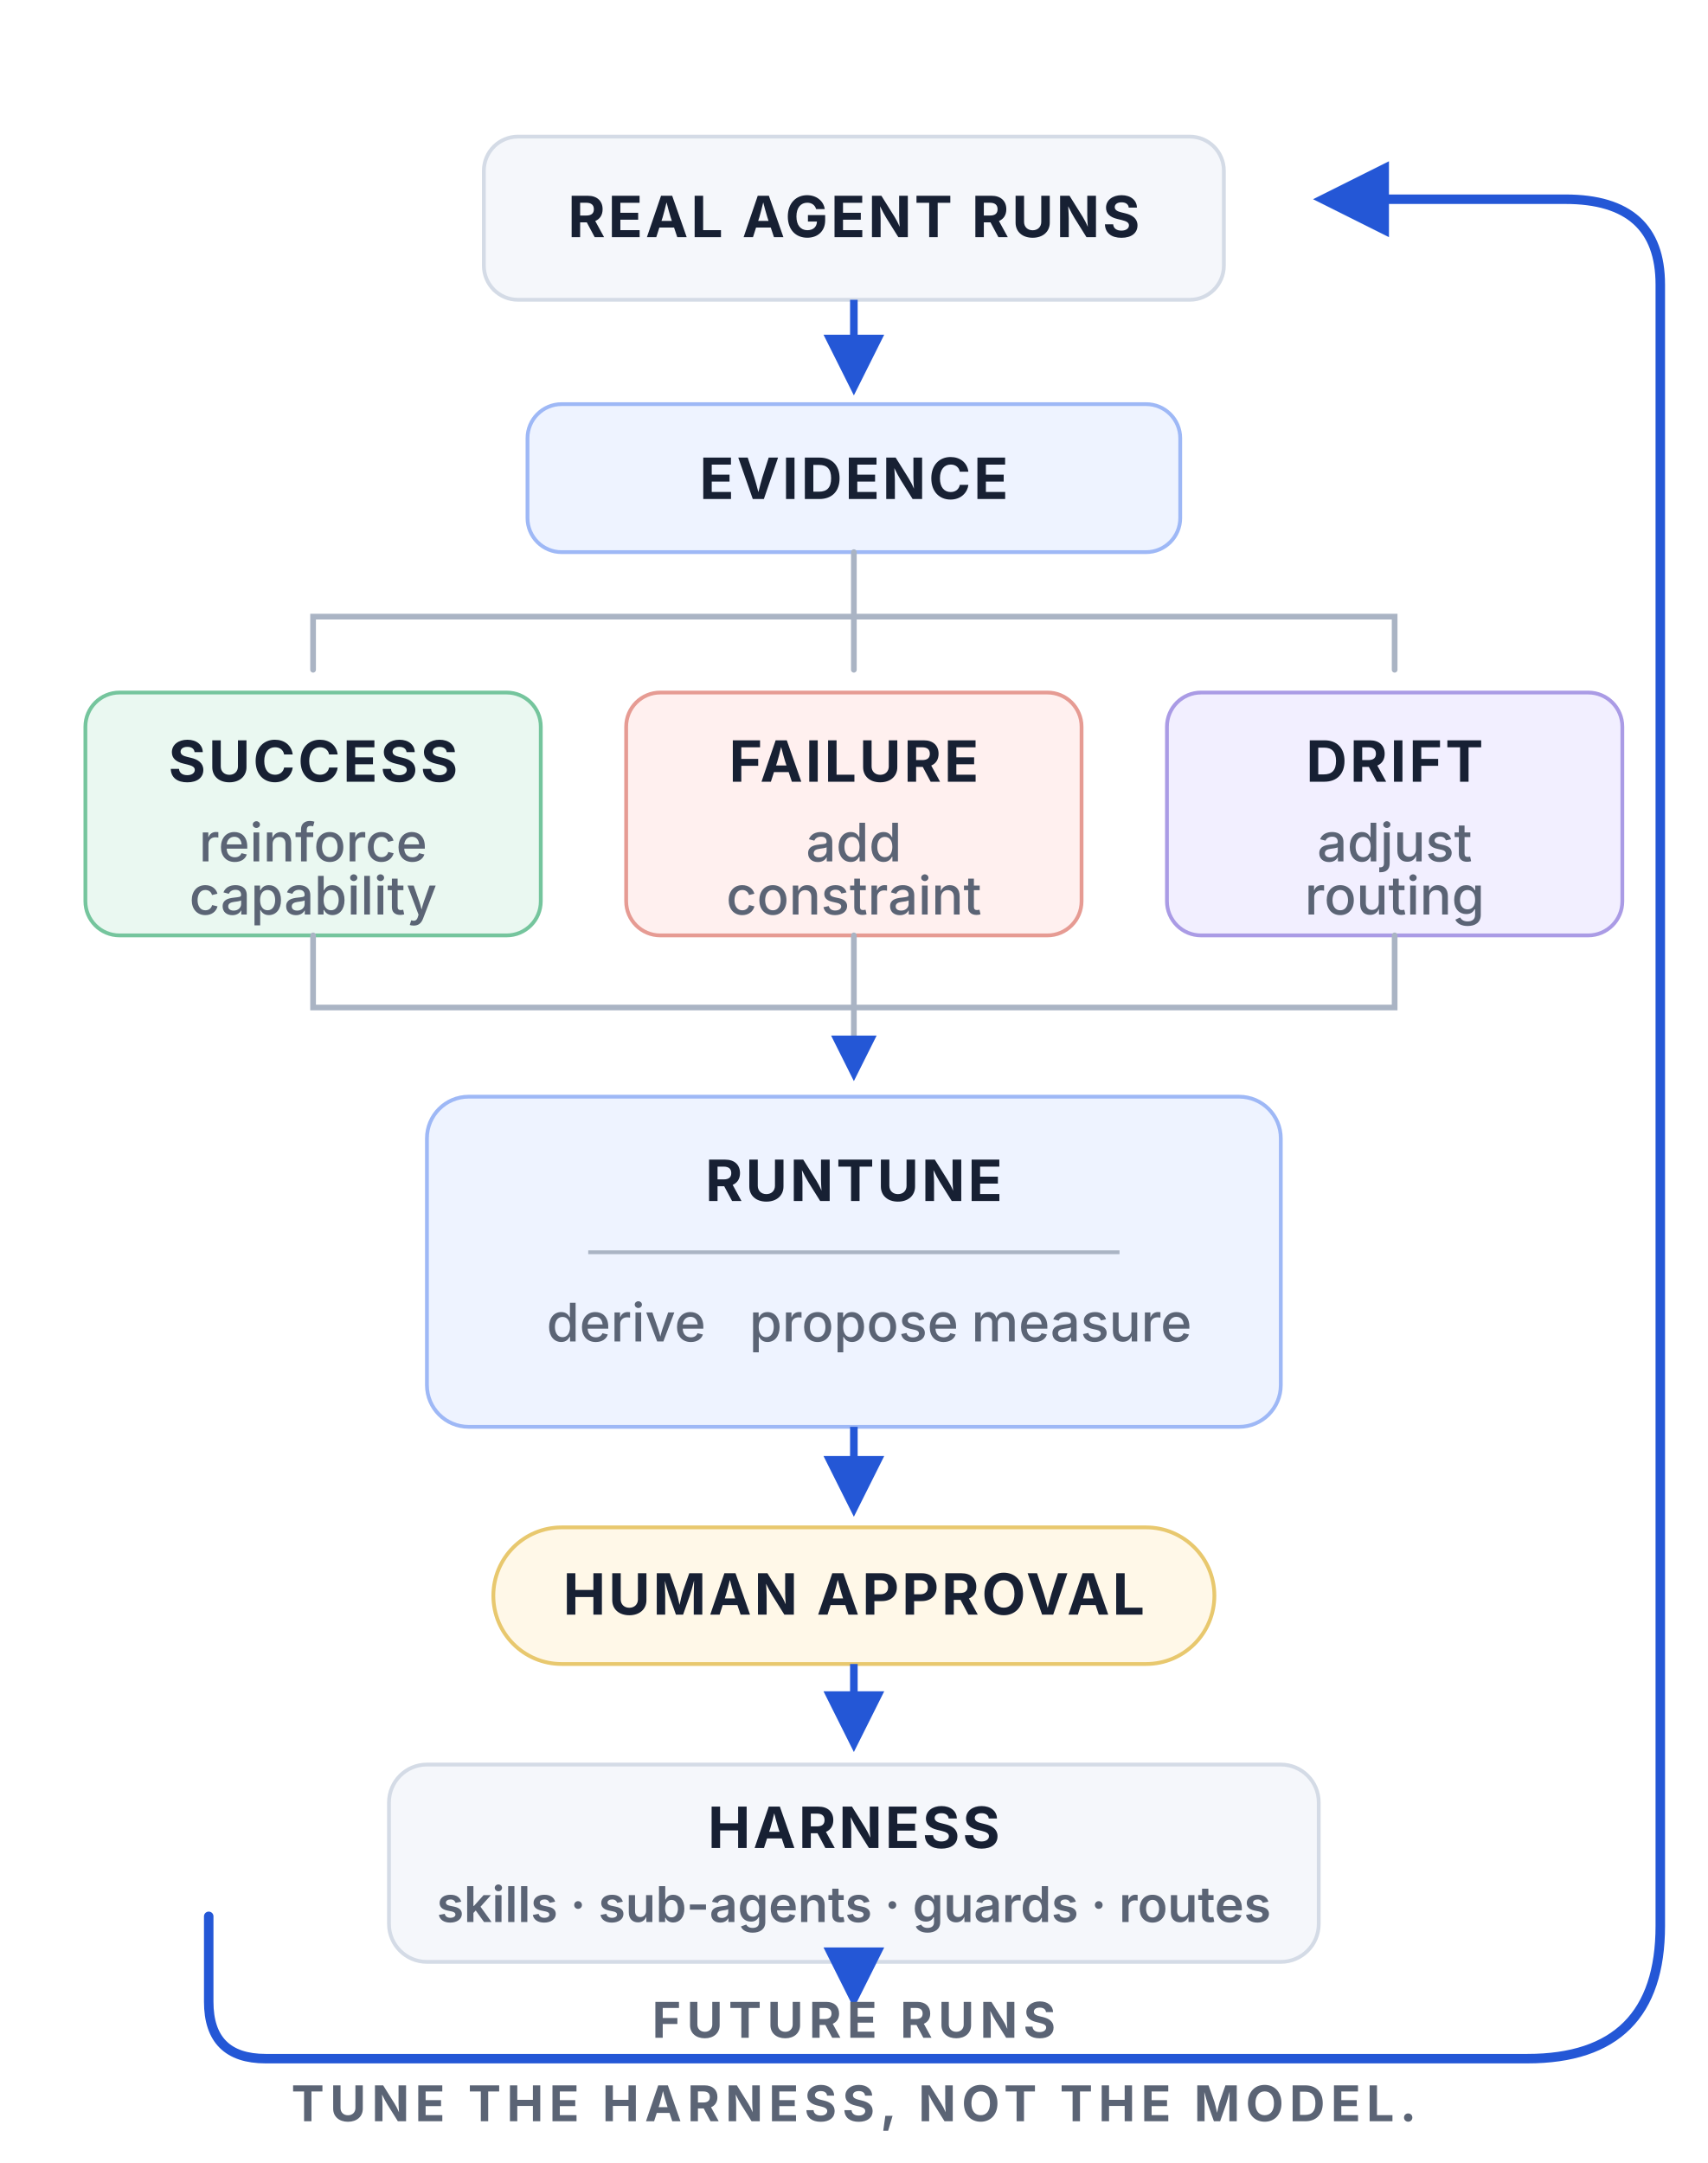
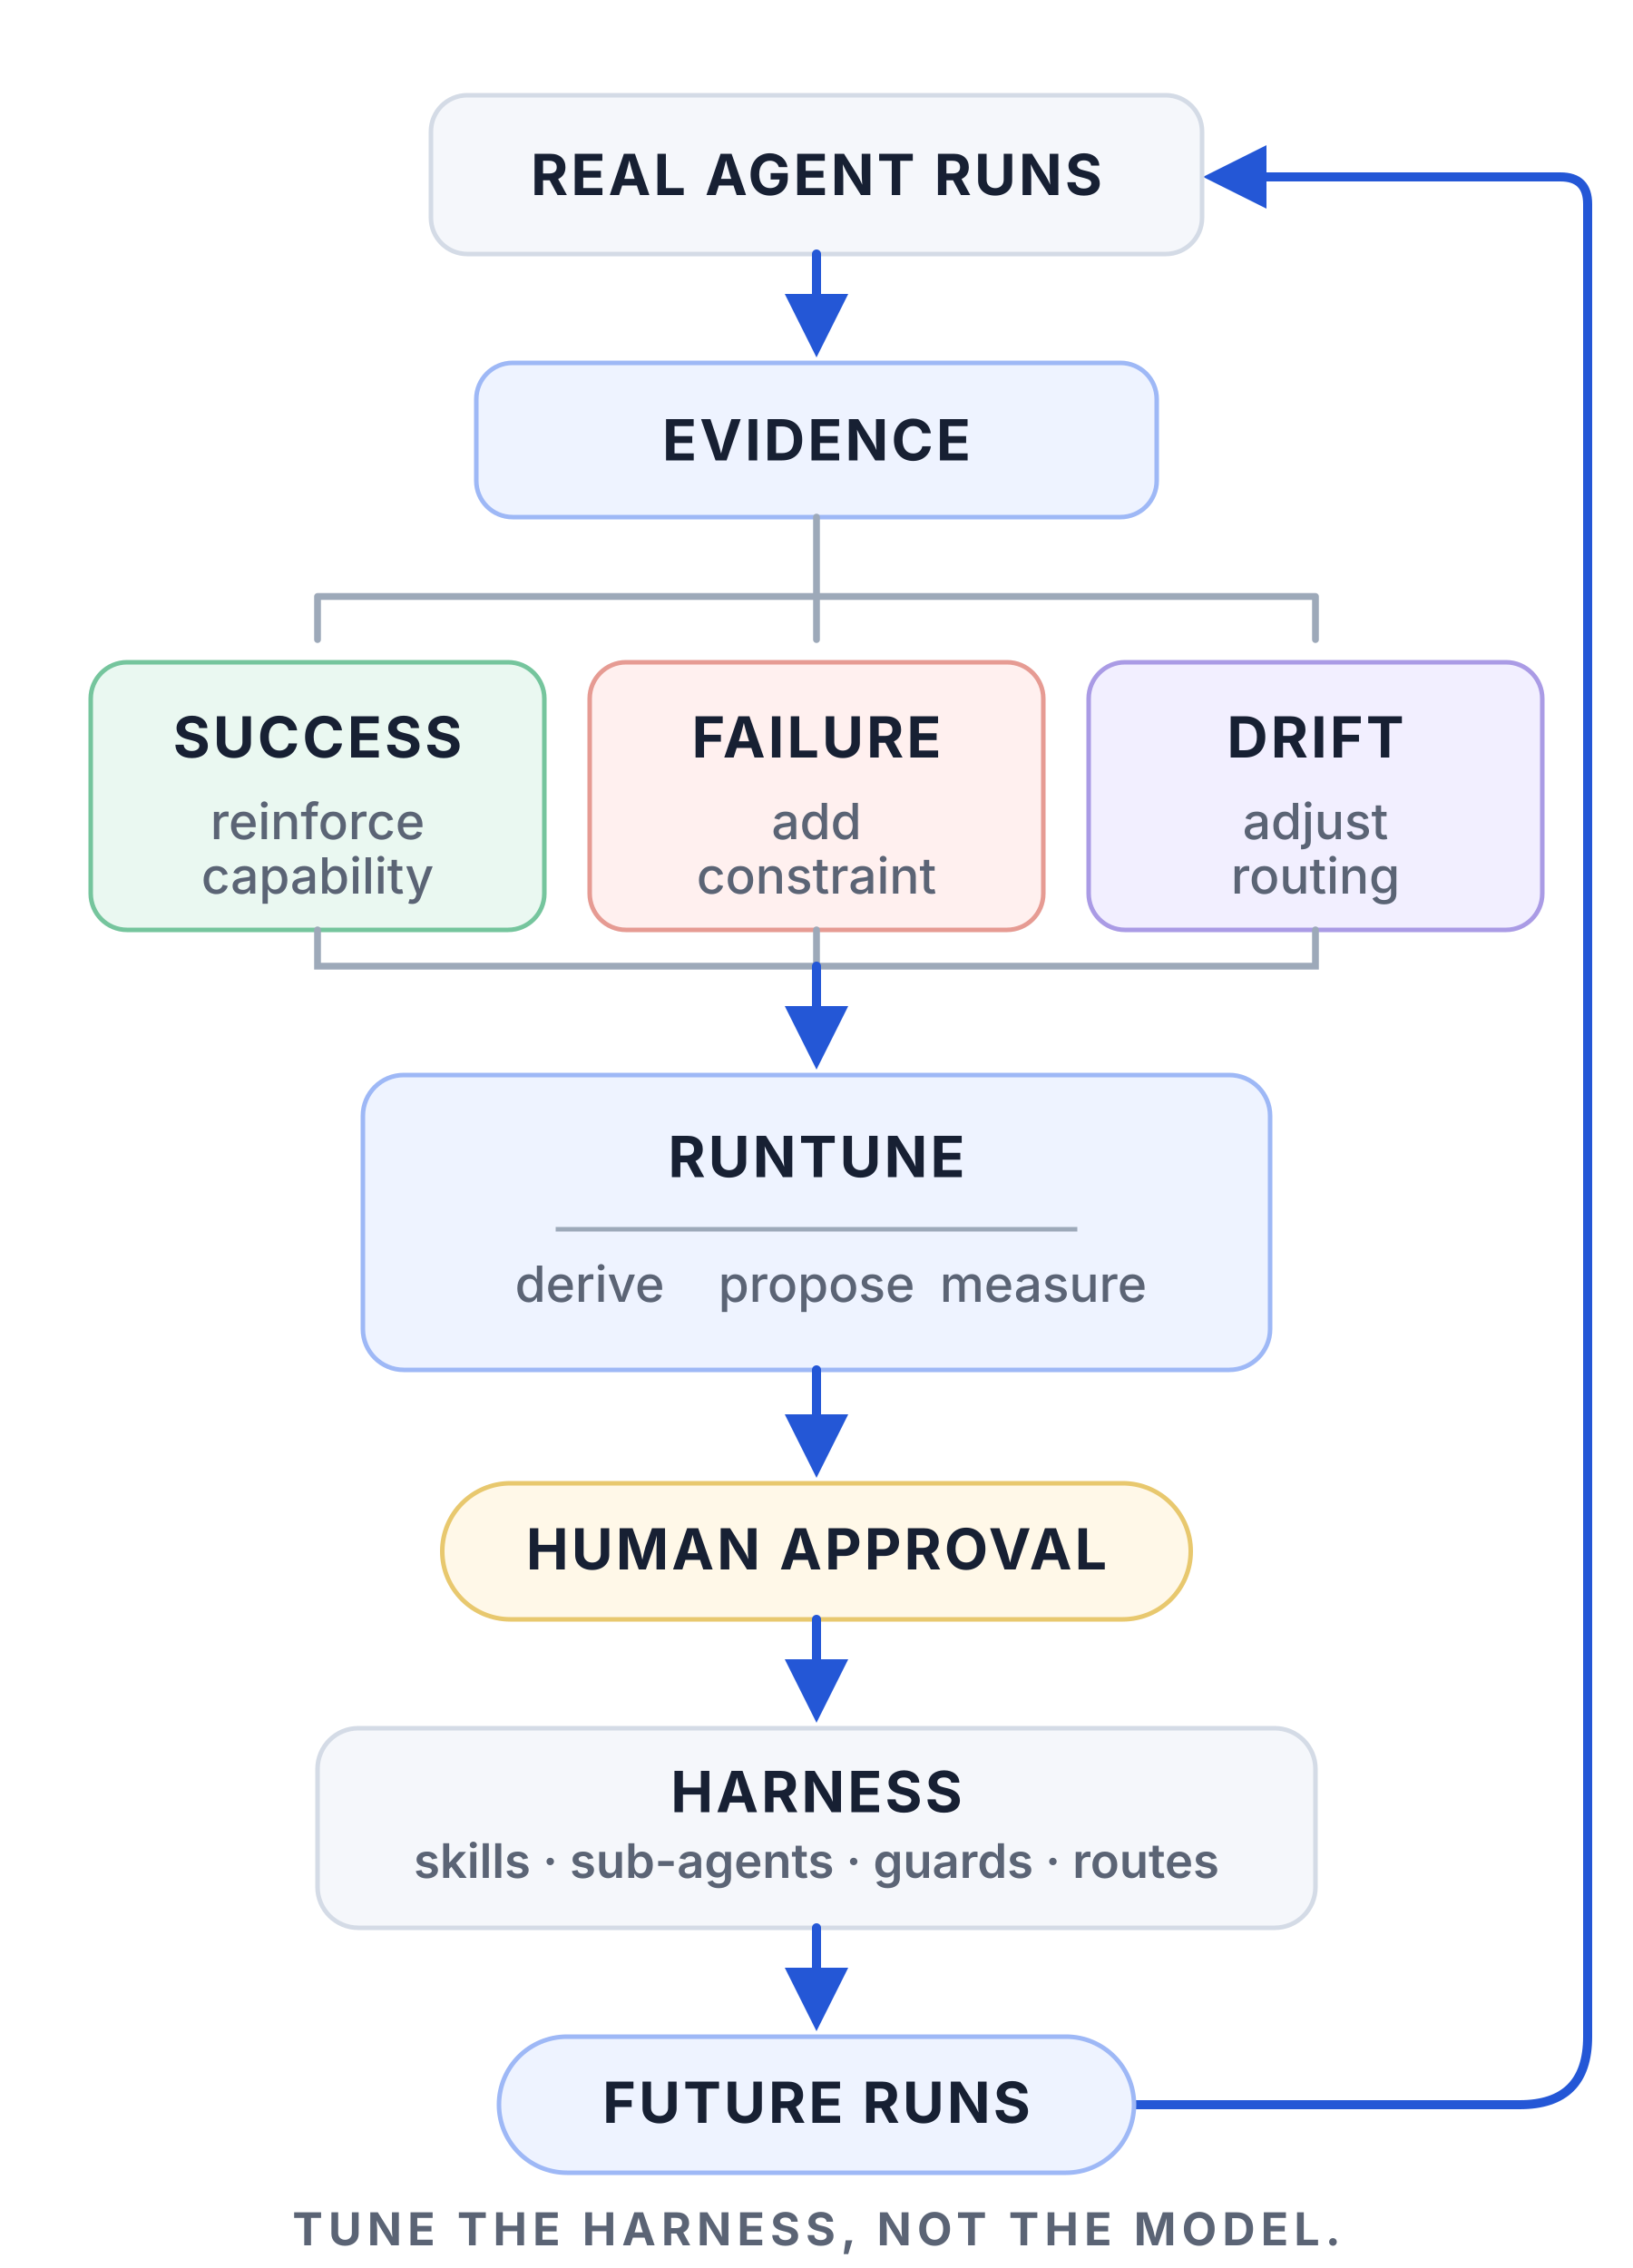
- <svg xmlns="http://www.w3.org/2000/svg" width="900" height="1140" viewBox="0 0 720 912" role="img" aria-labelledby="title desc">
+ <svg xmlns="http://www.w3.org/2000/svg" width="720" height="1000" viewBox="0 0 720 1000" role="img" aria-labelledby="title desc">
  <style>
    :root { color-scheme: light dark; }
    .ink { fill: #172033; }
    .muted { fill: #5b6475; }
-     .line { stroke: #aab4c4; }
+     .line { stroke: #9da9b9; }
    .accent { fill: #2457d6; }
    .accent-line { stroke: #2457d6; }
    .panel { fill: #f5f7fb; stroke: #d4dbe6; }
    .panel-strong { fill: #eef3ff; stroke: #9eb8f6; }
    .panel-warm { fill: #fff8e8; stroke: #e8c86e; }
    .branch-success { fill: #eaf8f1; stroke: #75c59d; }
    .branch-failure { fill: #fff0ef; stroke: #e69b93; }
    .branch-drift { fill: #f2efff; stroke: #aa9be5; }
    @media (prefers-color-scheme: dark) {
      .ink { fill: #eef3fb; }
      .muted { fill: #aeb9ca; }
      .line { stroke: #526070; }
      .accent { fill: #8aadff; }
      .accent-line { stroke: #8aadff; }
      .panel { fill: #182231; stroke: #3f4d60; }
      .panel-strong { fill: #1b2d52; stroke: #6689df; }
      .panel-warm { fill: #332c1c; stroke: #987f38; }
      .branch-success { fill: #173529; stroke: #4e9f78; }
      .branch-failure { fill: #3a2425; stroke: #aa665f; }
      .branch-drift { fill: #2c2843; stroke: #8073bd; }
    }
    text { font-family: -apple-system, BlinkMacSystemFont, "Segoe UI", sans-serif; }
-     .eyebrow { font-size: 26px; font-weight: 700; letter-spacing: 3px; }
-     .label { font-size: 30px; font-weight: 750; letter-spacing: 1.5px; }
-     .body { font-size: 28px; font-weight: 500; }
-     .small { font-size: 26px; font-weight: 600; }
+     .eyebrow { font-size: 20px; font-weight: 700; letter-spacing: 2.5px; }
+     .label { font-size: 25px; font-weight: 750; letter-spacing: 1.3px; }
+     .body { font-size: 22px; font-weight: 500; }
+     .small { font-size: 21px; font-weight: 600; }
  </style>
  <defs>
-     <marker id="arrow" viewBox="0 0 10 10" refX="8" refY="5" markerWidth="8" markerHeight="8" orient="auto-start-reverse">
+     <marker id="arrow" viewBox="0 0 10 10" refX="8" refY="5" markerWidth="7" markerHeight="7" orient="auto">
      <path d="M 0 0 L 10 5 L 0 10 z" class="accent" />
    </marker>
  </defs>
-   <g transform="scale(.8)">
-     <path d="M 110 1010 V 1055 Q 110 1085 140 1085 H 805 Q 875 1085 875 1015 V 150 Q 875 105 825 105 H 700" fill="none" class="accent-line" stroke-width="5" stroke-linecap="round" marker-end="url(#arrow)" />
-     <text x="450" y="1118" text-anchor="middle" class="eyebrow muted">TUNE THE HARNESS, NOT THE MODEL.</text>
-     <rect x="255" y="72" width="390" height="86" rx="18" class="panel" stroke-width="2" />
-     <text x="450" y="125" text-anchor="middle" class="label ink">REAL AGENT RUNS</text>
-     <path d="M450 158 V202" fill="none" class="accent-line" stroke-width="4" marker-end="url(#arrow)" />
-     <rect x="278" y="213" width="344" height="78" rx="18" class="panel-strong" stroke-width="2" />
-     <text x="450" y="263" text-anchor="middle" class="label ink">EVIDENCE</text>
-     <path d="M450 291 V325 H165 V353 M450 325 V353 M450 325 H735 V353" fill="none" class="line" stroke-width="3" stroke-linecap="round" />
-     <rect x="45" y="365" width="240" height="128" rx="18" class="branch-success" stroke-width="2" />
-     <text x="165" y="412" text-anchor="middle" class="label ink">SUCCESS</text>
-     <text x="165" y="454" text-anchor="middle" class="body muted">reinforce</text>
-     <text x="165" y="482" text-anchor="middle" class="body muted">capability</text>
-     <rect x="330" y="365" width="240" height="128" rx="18" class="branch-failure" stroke-width="2" />
-     <text x="450" y="412" text-anchor="middle" class="label ink">FAILURE</text>
-     <text x="450" y="454" text-anchor="middle" class="body muted">add</text>
-     <text x="450" y="482" text-anchor="middle" class="body muted">constraint</text>
-     <rect x="615" y="365" width="240" height="128" rx="18" class="branch-drift" stroke-width="2" />
-     <text x="735" y="412" text-anchor="middle" class="label ink">DRIFT</text>
-     <text x="735" y="454" text-anchor="middle" class="body muted">adjust</text>
-     <text x="735" y="482" text-anchor="middle" class="body muted">routing</text>
-     <path d="M165 493 V531 H450 M450 493 V531 M735 493 V531 H450 V565" fill="none" class="line" stroke-width="3" stroke-linecap="round" marker-end="url(#arrow)" />
-     <rect x="225" y="578" width="450" height="174" rx="22" class="panel-strong" stroke-width="2" />
-     <text x="450" y="633" text-anchor="middle" class="label ink">RUNTUNE</text>
-     <path d="M310 660 H590" class="line" stroke-width="2" />
-     <text x="330" y="707" text-anchor="middle" class="body muted">derive</text>
-     <text x="450" y="707" text-anchor="middle" class="body muted">propose</text>
-     <text x="570" y="707" text-anchor="middle" class="body muted">measure</text>
-     <path d="M450 752 V793" fill="none" class="accent-line" stroke-width="4" marker-end="url(#arrow)" />
-     <rect x="260" y="805" width="380" height="72" rx="36" class="panel-warm" stroke-width="2" />
-     <text x="450" y="851" text-anchor="middle" class="label ink">HUMAN APPROVAL</text>
-     <path d="M450 877 V917" fill="none" class="accent-line" stroke-width="4" marker-end="url(#arrow)" />
-     <rect x="205" y="930" width="490" height="104" rx="20" class="panel" stroke-width="2" />
-     <text x="450" y="974" text-anchor="middle" class="label ink">HARNESS</text>
-     <text x="450" y="1013" text-anchor="middle" class="small muted">skills · sub-agents · guards · routes</text>
-     <path d="M450 1034 V1052" fill="none" class="accent-line" stroke-width="4" marker-end="url(#arrow)" />
-     <text x="450" y="1074" text-anchor="middle" class="eyebrow muted">FUTURE RUNS</text>
-   </g>
+   <path d="M500 928 H670 Q700 928 700 898 V90 Q700 78 688 78 H536" fill="none" class="accent-line" stroke-width="4" stroke-linecap="round" stroke-linejoin="round" marker-end="url(#arrow)" />
+   <rect x="190" y="42" width="340" height="70" rx="16" class="panel" stroke-width="2" />
+   <text x="360" y="86" text-anchor="middle" class="label ink">REAL AGENT RUNS</text>
+   <path d="M360 112 V152" fill="none" class="accent-line" stroke-width="4" stroke-linecap="round" marker-end="url(#arrow)" />
+   <rect x="210" y="160" width="300" height="68" rx="16" class="panel-strong" stroke-width="2" />
+   <text x="360" y="203" text-anchor="middle" class="label ink">EVIDENCE</text>
+   <path d="M360 228 V263 H140 M360 263 H580 M140 263 V282 M360 263 V282 M580 263 V282" fill="none" class="line" stroke-width="3" stroke-linecap="round" />
+   <rect x="40" y="292" width="200" height="118" rx="16" class="branch-success" stroke-width="2" />
+   <text x="140" y="334" text-anchor="middle" class="label ink">SUCCESS</text>
+   <text x="140" y="370" text-anchor="middle" class="body muted">reinforce</text>
+   <text x="140" y="394" text-anchor="middle" class="body muted">capability</text>
+   <rect x="260" y="292" width="200" height="118" rx="16" class="branch-failure" stroke-width="2" />
+   <text x="360" y="334" text-anchor="middle" class="label ink">FAILURE</text>
+   <text x="360" y="370" text-anchor="middle" class="body muted">add</text>
+   <text x="360" y="394" text-anchor="middle" class="body muted">constraint</text>
+   <rect x="480" y="292" width="200" height="118" rx="16" class="branch-drift" stroke-width="2" />
+   <text x="580" y="334" text-anchor="middle" class="label ink">DRIFT</text>
+   <text x="580" y="370" text-anchor="middle" class="body muted">adjust</text>
+   <text x="580" y="394" text-anchor="middle" class="body muted">routing</text>
+   <path d="M140 410 V426 H360 M360 410 V426 M580 410 V426 H360" fill="none" class="line" stroke-width="3" stroke-linecap="round" />
+   <path d="M360 426 V466" fill="none" class="accent-line" stroke-width="4" stroke-linecap="round" marker-end="url(#arrow)" />
+   <rect x="160" y="474" width="400" height="130" rx="18" class="panel-strong" stroke-width="2" />
+   <text x="360" y="519" text-anchor="middle" class="label ink">RUNTUNE</text>
+   <path d="M245 542 H475" class="line" stroke-width="2" />
+   <text x="260" y="574" text-anchor="middle" class="body muted">derive</text>
+   <text x="360" y="574" text-anchor="middle" class="body muted">propose</text>
+   <text x="460" y="574" text-anchor="middle" class="body muted">measure</text>
+   <path d="M360 604 V646" fill="none" class="accent-line" stroke-width="4" stroke-linecap="round" marker-end="url(#arrow)" />
+   <rect x="195" y="654" width="330" height="60" rx="30" class="panel-warm" stroke-width="2" />
+   <text x="360" y="692" text-anchor="middle" class="label ink">HUMAN APPROVAL</text>
+   <path d="M360 714 V754" fill="none" class="accent-line" stroke-width="4" stroke-linecap="round" marker-end="url(#arrow)" />
+   <rect x="140" y="762" width="440" height="88" rx="18" class="panel" stroke-width="2" />
+   <text x="360" y="799" text-anchor="middle" class="label ink">HARNESS</text>
+   <text x="360" y="828" text-anchor="middle" class="small muted">skills · sub-agents · guards · routes</text>
+   <path d="M360 850 V890" fill="none" class="accent-line" stroke-width="4" stroke-linecap="round" marker-end="url(#arrow)" />
+   <rect x="220" y="898" width="280" height="60" rx="30" class="panel-strong" stroke-width="2" />
+   <text x="360" y="936" text-anchor="middle" class="label ink">FUTURE RUNS</text>
+   <text x="360" y="990" text-anchor="middle" class="eyebrow muted">TUNE THE HARNESS, NOT THE MODEL.</text>
</svg>
